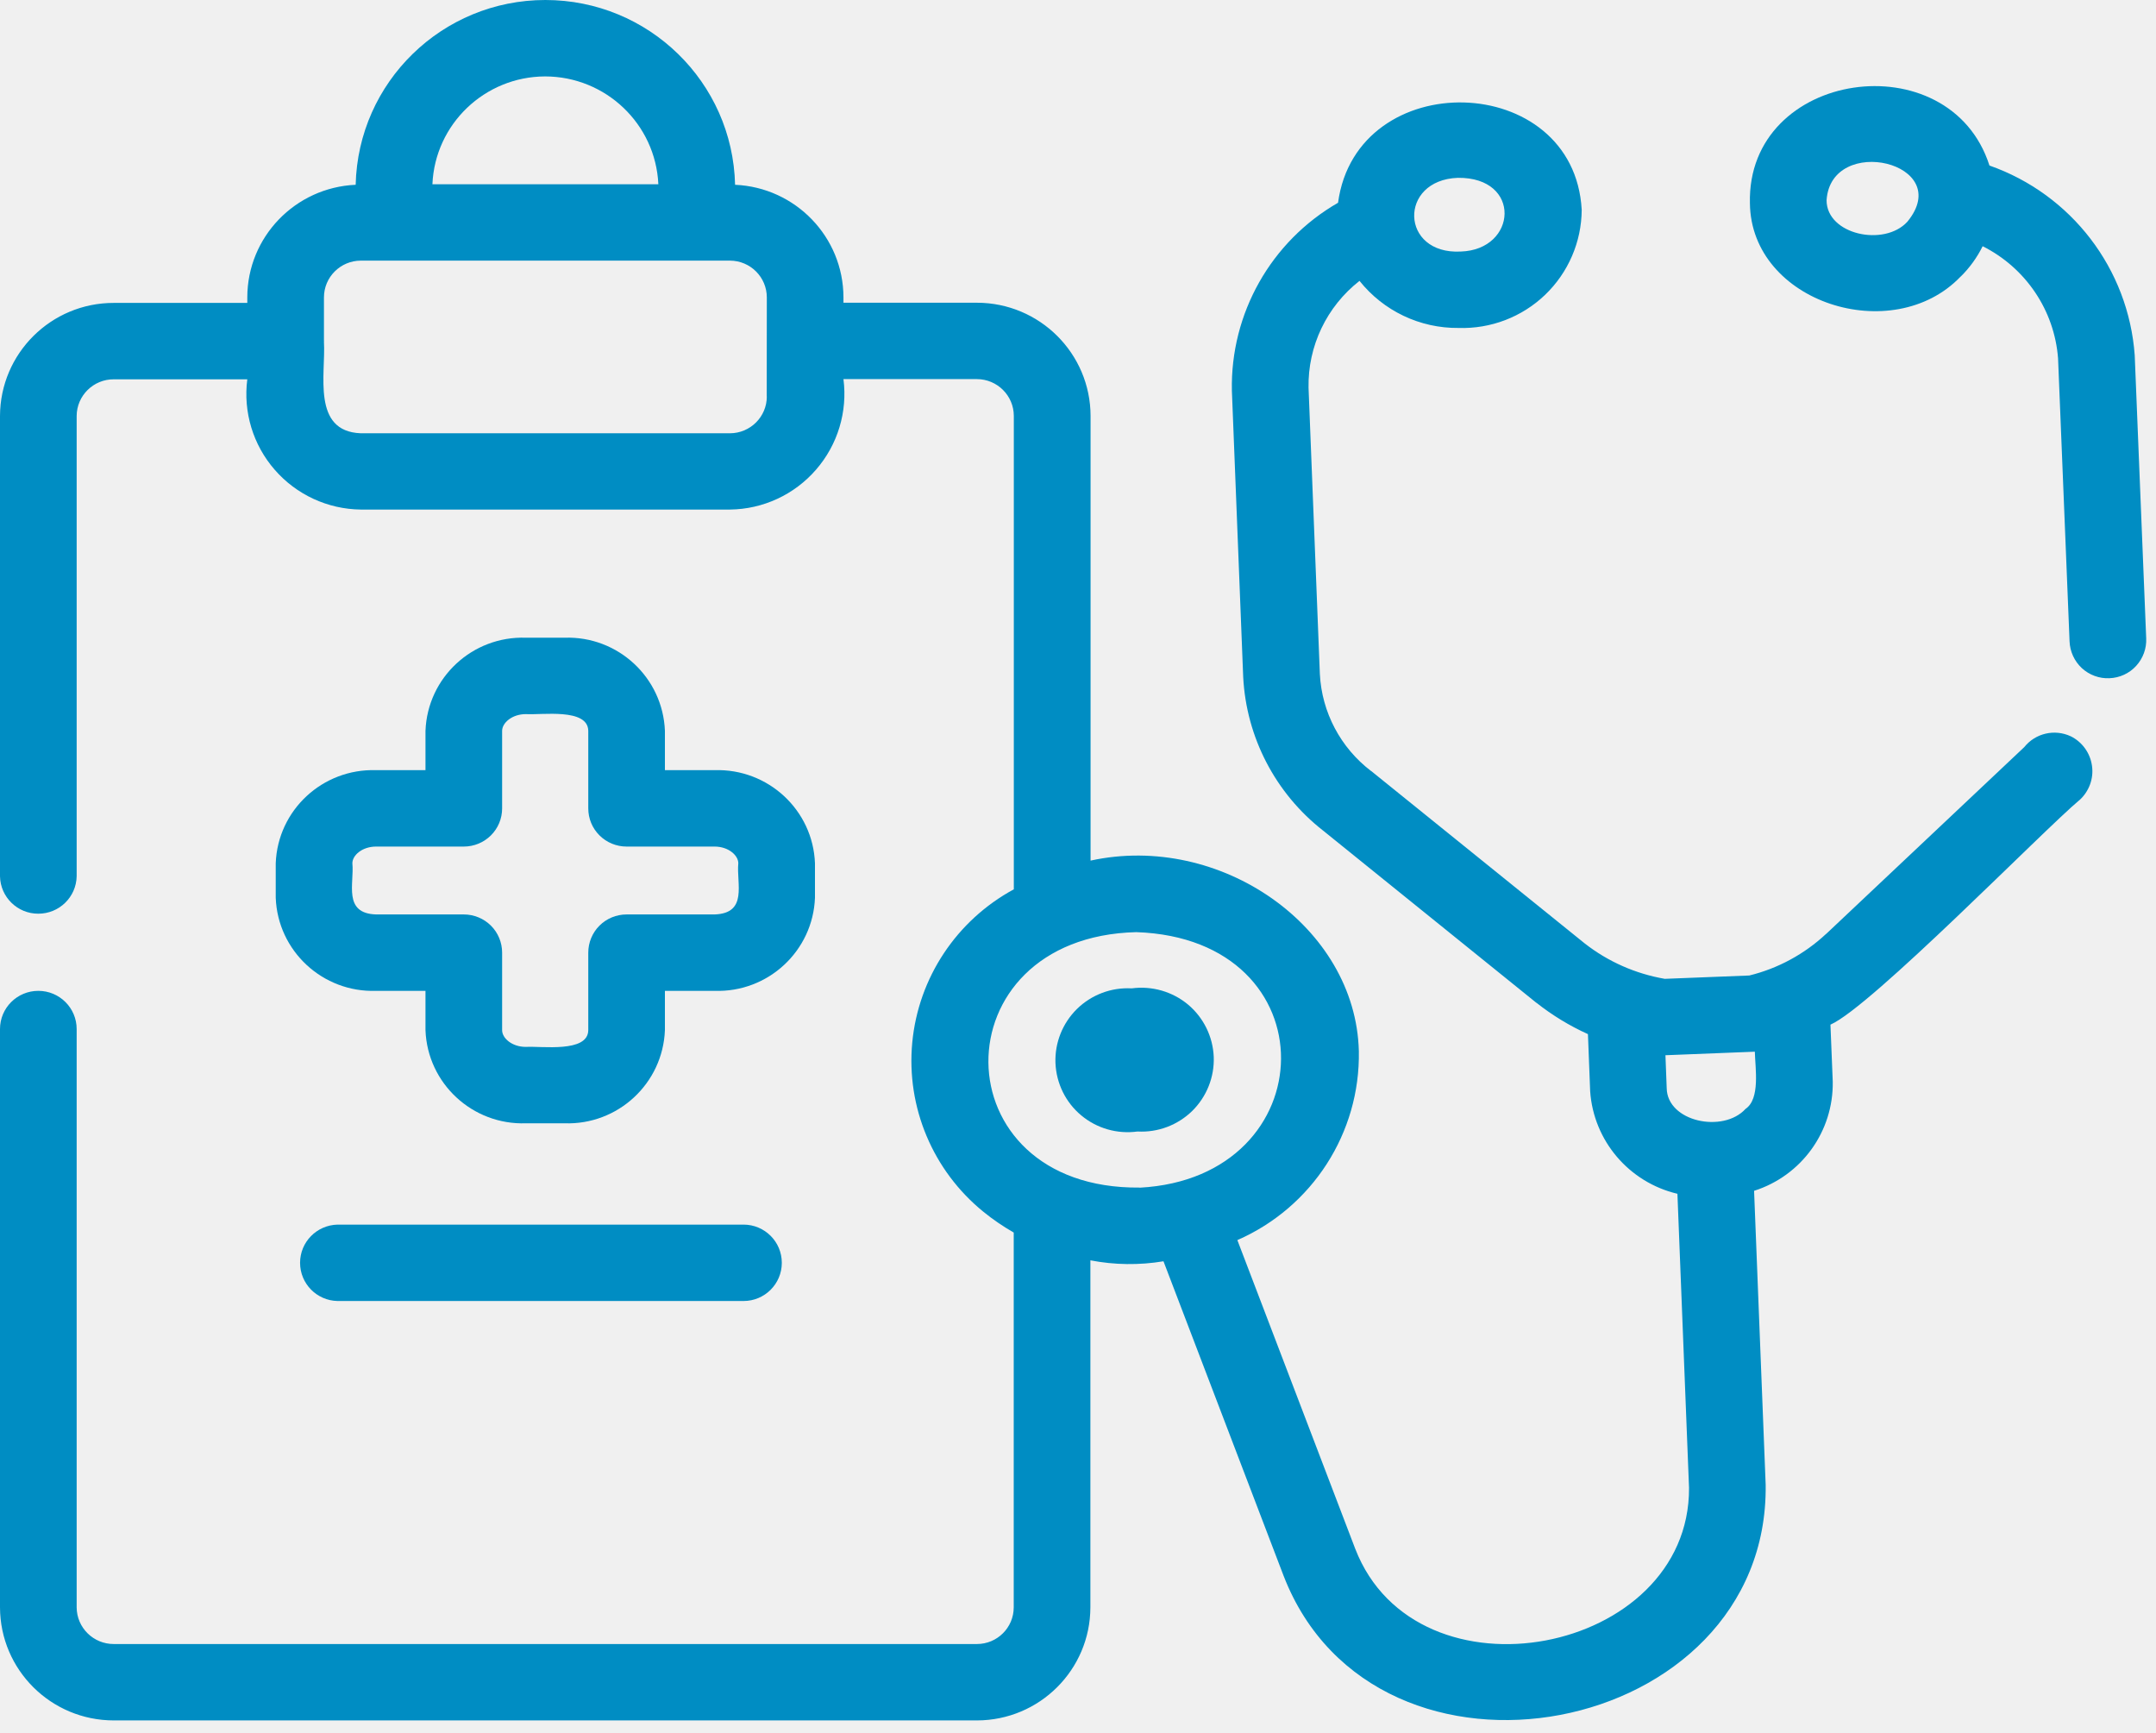
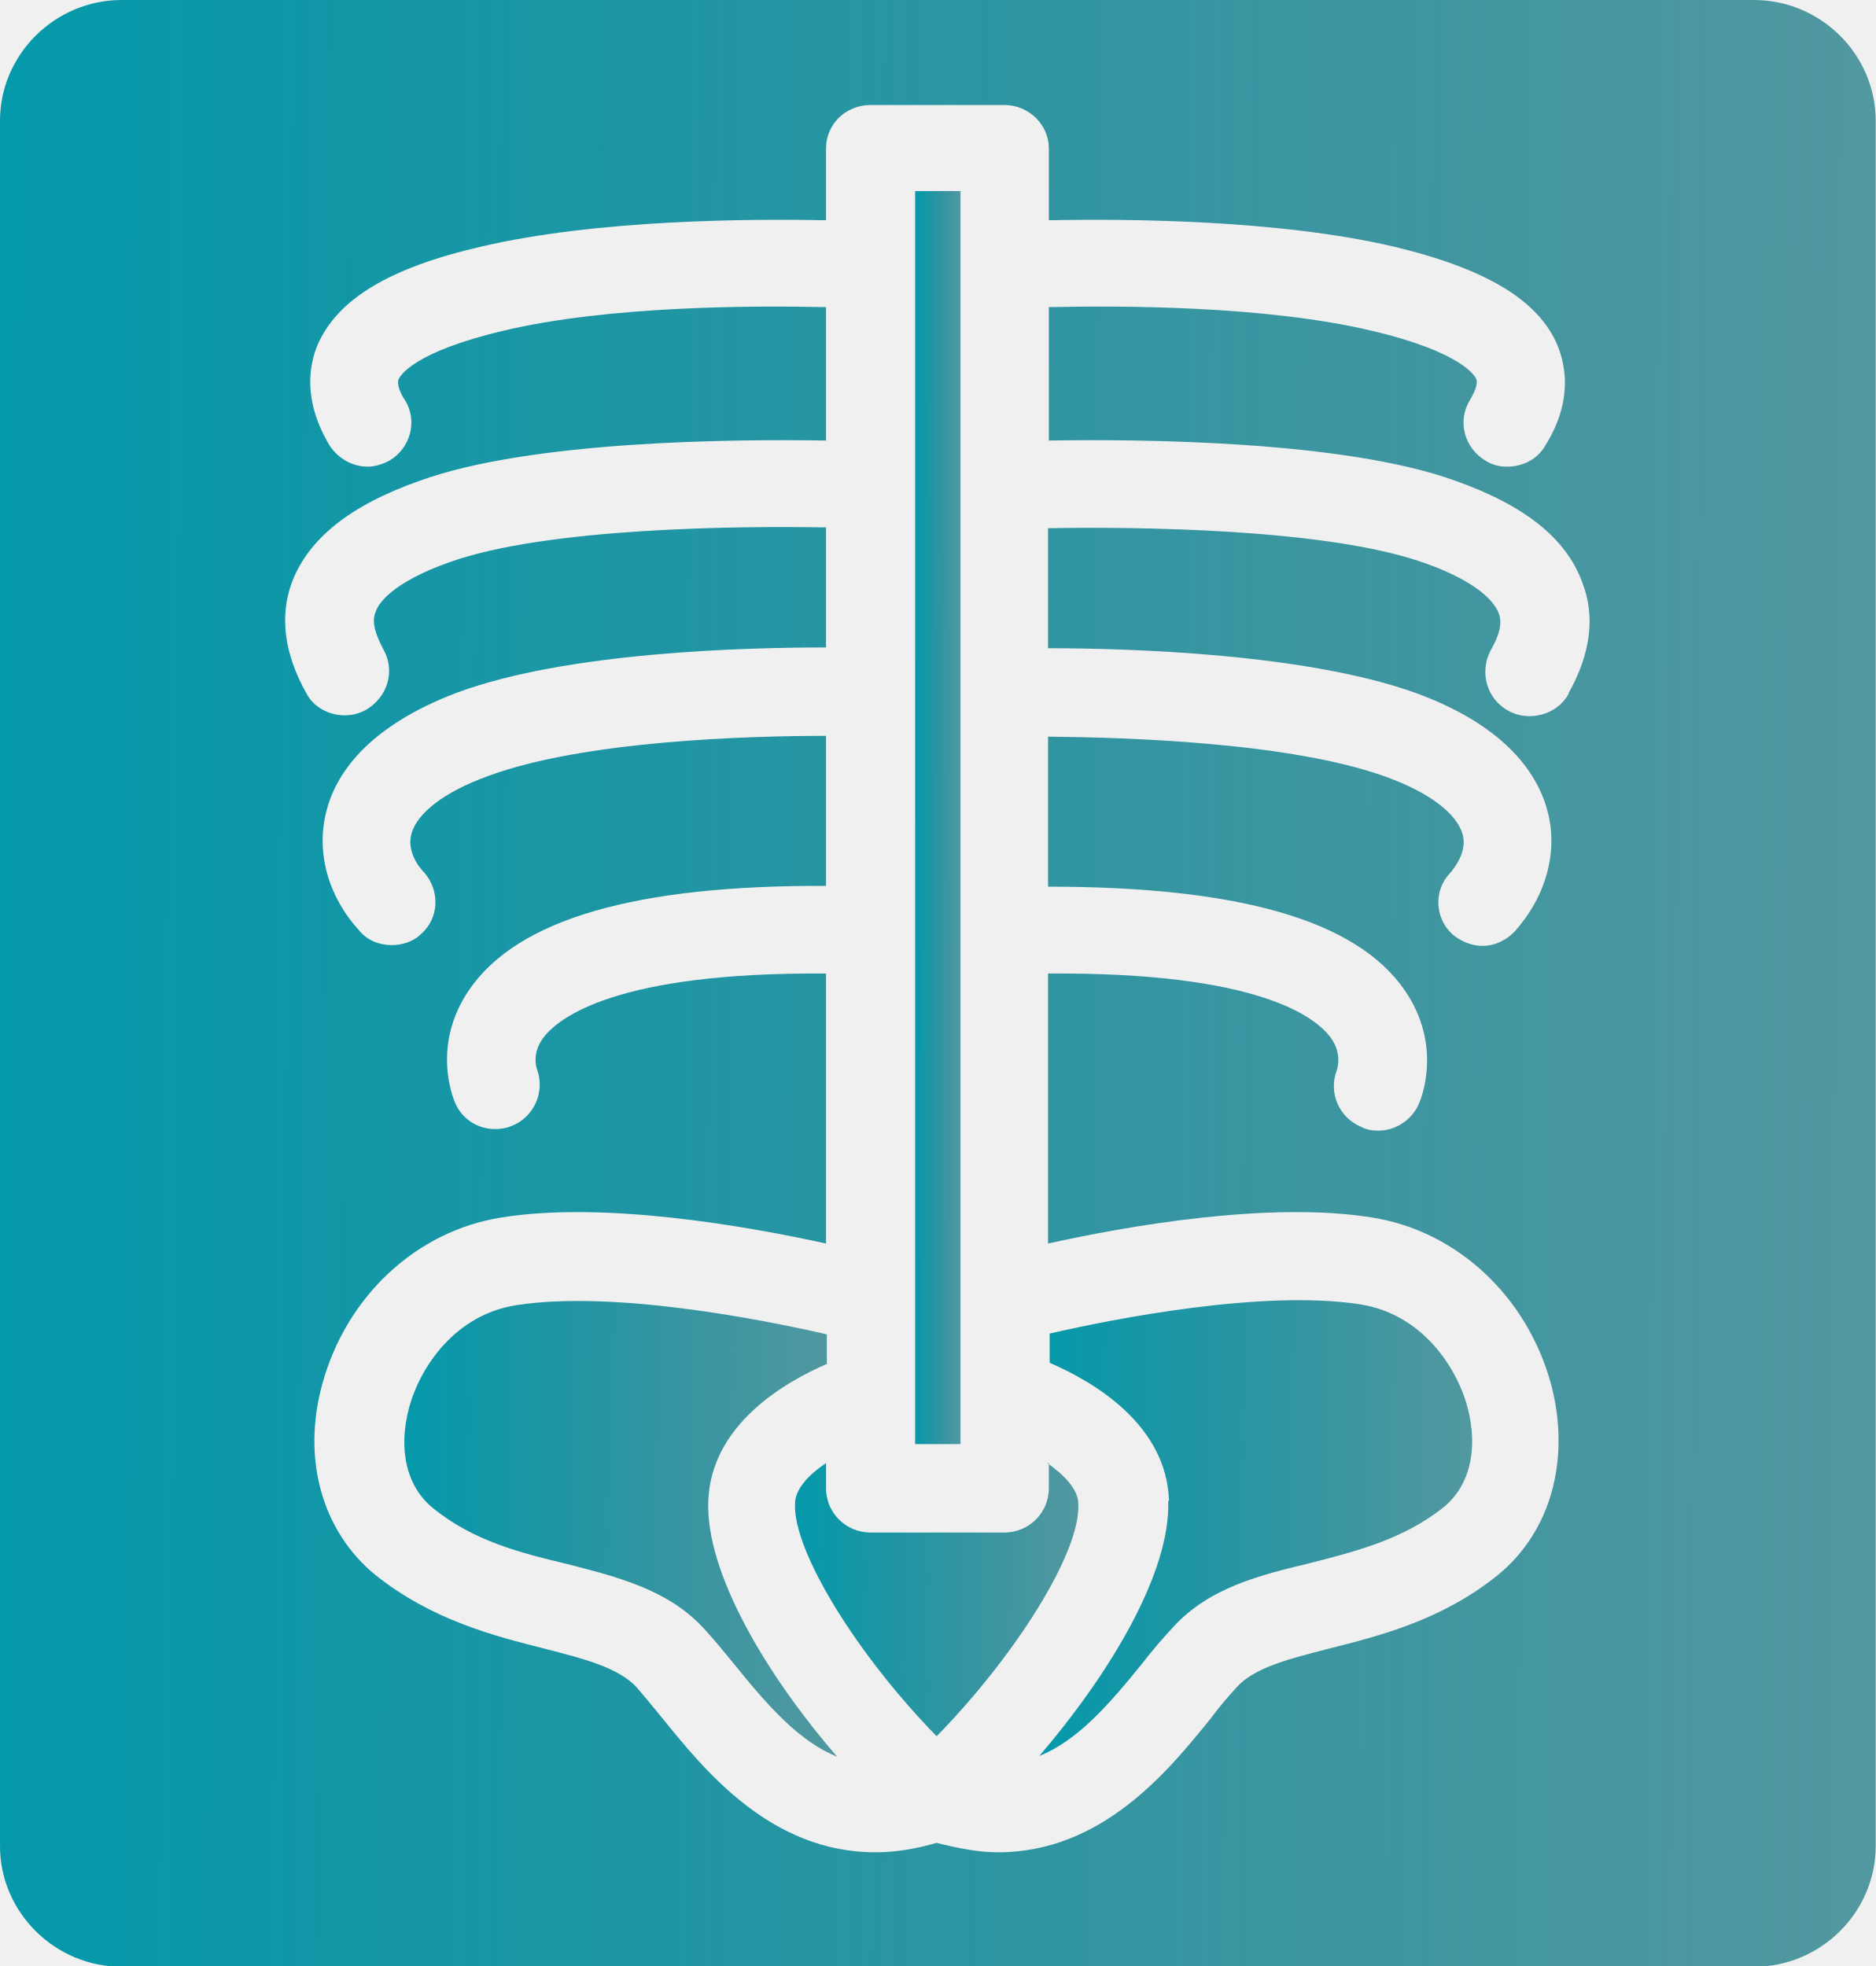
- <svg xmlns="http://www.w3.org/2000/svg" width="117" height="94" viewBox="0 0 117 94" fill="none">
-   <path d="M30.634 34.598H28.539C25.637 34.499 23.199 36.758 23.09 39.649V41.784H20.412C17.51 41.691 15.072 43.944 14.963 46.835V48.706C15.072 51.597 17.51 53.855 20.412 53.757H23.09V55.892C23.199 58.783 25.637 61.041 28.539 60.943H30.639H30.634C33.535 61.041 35.969 58.783 36.083 55.892V53.757H38.777C41.678 53.855 44.117 51.597 44.226 48.706V46.835C44.117 43.944 41.678 41.691 38.777 41.784H36.083V39.649C35.969 36.758 33.535 34.499 30.634 34.598ZM40.066 46.835C39.957 47.934 40.602 49.55 38.777 49.612H34.003C33.452 49.612 32.922 49.83 32.532 50.218C32.142 50.607 31.924 51.136 31.924 51.685V55.892C31.908 57.13 29.381 56.746 28.539 56.798C27.779 56.798 27.249 56.322 27.249 55.892V51.685C27.249 51.136 27.031 50.607 26.641 50.218C26.251 49.83 25.72 49.612 25.169 49.612H20.412C18.597 49.555 19.231 47.934 19.122 46.835C19.122 46.405 19.652 45.929 20.412 45.929H25.169C25.72 45.929 26.251 45.711 26.641 45.322C27.031 44.934 27.249 44.411 27.249 43.856V39.649C27.249 39.224 27.779 38.743 28.539 38.743C29.381 38.8 31.903 38.401 31.924 39.649V43.856C31.924 44.411 32.142 44.934 32.532 45.322C32.922 45.711 33.452 45.929 34.003 45.929H38.777C39.536 45.929 40.066 46.41 40.066 46.835Z" fill="#008DC3" />
-   <path d="M115.845 19.274C115.507 14.586 112.413 10.545 107.962 8.98C105.804 2.234 94.786 3.783 94.963 11.027C95.02 16.42 102.716 18.855 106.397 15.005H106.402C106.886 14.529 107.291 13.969 107.593 13.358C109.933 14.534 111.487 16.839 111.685 19.44L112.309 34.796C112.33 35.345 112.569 35.869 112.974 36.247C113.38 36.62 113.921 36.822 114.472 36.796C115.028 36.775 115.548 36.537 115.922 36.128C116.297 35.718 116.494 35.18 116.468 34.63L115.845 19.274ZM103.506 12.031C102.253 13.399 99.128 12.736 99.123 10.866C99.357 7.239 106.142 8.819 103.506 12.031Z" fill="#008DC3" />
-   <path d="M112.373 39.946C111.495 39.537 110.455 39.78 109.852 40.532L99.104 50.665H99.099C97.929 51.758 96.494 52.541 94.929 52.924L90.343 53.105C88.757 52.831 87.26 52.173 85.991 51.178L74.406 41.827V41.832C72.748 40.568 71.729 38.641 71.625 36.568L71.011 21.041V21.036C70.969 18.777 71.994 16.632 73.777 15.238C75.077 16.87 77.058 17.813 79.148 17.793C80.895 17.849 82.591 17.202 83.849 15.995C85.107 14.787 85.825 13.124 85.835 11.384C85.419 3.825 73.621 3.54 72.612 11C68.968 13.098 66.763 17.01 66.851 21.201L67.465 36.734V36.729C67.631 39.998 69.212 43.039 71.796 45.059L83.381 54.411V54.406C84.239 55.084 85.175 55.654 86.173 56.105L86.293 59.193V59.198C86.475 61.887 88.398 64.146 91.029 64.767L91.659 80.724C91.705 89.775 76.886 92.646 73.544 84.025L67.148 67.28C71.22 65.498 73.819 61.457 73.741 57.032C73.575 50.261 66.202 45.157 59.182 46.691V22.568C59.177 19.174 56.416 16.424 53.01 16.424H45.772V16.133C45.767 12.859 43.172 10.17 39.891 10.025C39.761 4.45 35.191 0 29.596 0C24.001 0 19.431 4.45 19.301 10.025C16.02 10.17 13.425 12.859 13.42 16.133V16.434H6.177C2.772 16.429 0.011 19.174 0 22.568V47.54C0.021 48.669 0.947 49.576 2.08 49.571C3.214 49.571 4.139 48.669 4.16 47.54V22.568C4.165 21.465 5.07 20.573 6.177 20.579H13.42C13.191 22.35 13.732 24.138 14.907 25.485C16.082 26.837 17.783 27.625 19.577 27.645H39.616C41.41 27.625 43.11 26.837 44.285 25.48C45.461 24.128 46.001 22.34 45.772 20.568H53.01C54.118 20.568 55.017 21.465 55.017 22.568V48.249C51.908 49.933 49.839 53.047 49.506 56.559C49.173 60.072 50.624 63.517 53.369 65.745C53.884 66.165 54.435 66.538 55.012 66.87V87.204C55.012 88.303 54.118 89.194 53.015 89.194H6.177C5.07 89.199 4.165 88.308 4.16 87.204V55.829C4.16 54.684 3.229 53.757 2.08 53.757C0.931 53.757 0 54.684 0 55.829V87.204C0.01 90.598 2.771 93.339 6.177 93.339H53.015C56.416 93.334 59.166 90.588 59.172 87.204V68.377C60.482 68.631 61.824 68.647 63.139 68.429L69.654 85.484C74.661 98.431 95.995 94.323 95.818 80.557L95.189 64.606C97.768 63.787 99.504 61.378 99.458 58.679L99.333 55.591C101.532 54.633 110.891 45.038 112.841 43.411H112.846C113.366 42.939 113.626 42.245 113.527 41.551C113.433 40.862 113.002 40.256 112.373 39.945L112.373 39.946ZM79.112 9.648C82.601 9.606 82.336 13.554 79.268 13.647C75.982 13.818 75.878 9.767 79.112 9.648ZM29.581 4.146C32.872 4.151 35.576 6.726 35.727 9.995H23.466C23.607 6.731 26.305 4.156 29.581 4.146ZM41.608 21.512H41.613C41.613 22.611 40.718 23.502 39.616 23.507H19.577C16.904 23.404 17.684 20.285 17.58 18.539C17.585 18.518 17.585 18.497 17.58 18.476V16.135C17.58 15.036 18.474 14.145 19.577 14.14H39.616C40.718 14.145 41.613 15.036 41.613 16.135L41.608 21.512ZM61.844 64.43C50.967 64.534 50.899 50.836 61.662 50.572C72.264 50.929 71.947 63.897 61.849 64.436L61.844 64.43ZM94.726 60.161C93.509 61.493 90.473 60.861 90.447 59.032L90.379 57.25L95.23 57.058C95.251 57.949 95.532 59.617 94.726 60.161Z" fill="#008DC3" />
-   <path d="M61.416 53.622C60.313 53.56 59.237 53.964 58.447 54.736C57.661 55.508 57.235 56.575 57.277 57.674C57.323 58.777 57.828 59.808 58.675 60.513C59.523 61.222 60.63 61.538 61.727 61.388C62.83 61.45 63.906 61.046 64.697 60.274C65.482 59.502 65.908 58.435 65.866 57.337C65.82 56.239 65.315 55.208 64.468 54.498C63.62 53.793 62.513 53.477 61.416 53.622Z" fill="#008DC3" />
-   <path d="M18.322 66.439C17.189 66.465 16.284 67.382 16.284 68.512C16.284 69.641 17.189 70.564 18.322 70.584H40.348C41.497 70.584 42.427 69.657 42.427 68.512C42.427 67.367 41.497 66.439 40.348 66.439H18.322Z" fill="#008DC3" />
+ <svg xmlns="http://www.w3.org/2000/svg" width="62" height="65" viewBox="0 0 62 65" fill="none">
+   <g clip-path="url(#clip0_6468_809)">
+     <path d="M34.669 48.372V49.207C34.669 50.016 34.012 50.669 33.196 50.669H28.777C27.962 50.669 27.304 50.016 27.304 49.207V48.372C26.726 48.763 26.278 49.233 26.278 49.729C26.226 51.321 28.356 54.741 30.96 57.404C33.565 54.741 35.722 51.321 35.643 49.729C35.643 49.233 35.169 48.763 34.617 48.372H34.669Z" fill="url(#paint0_linear_6468_809)" />
+     <path d="M31.749 6.317H30.25V47.745H31.749V6.317Z" fill="url(#paint1_linear_6468_809)" />
+     <path d="M27.331 45.082V44.117C25.174 43.62 20.255 42.655 17.072 43.151C15.046 43.464 13.889 45.187 13.521 46.544C13.152 47.928 13.442 49.155 14.31 49.859C15.651 50.956 17.23 51.347 18.755 51.713C20.386 52.131 22.07 52.548 23.253 53.827C23.569 54.167 23.911 54.584 24.253 55.002C25.41 56.438 26.436 57.586 27.673 58.082C25.279 55.315 23.332 51.974 23.411 49.651C23.49 47.118 25.91 45.709 27.357 45.082H27.331Z" fill="url(#paint2_linear_6468_809)" />
+     <path d="M57.975 0H4.025C1.815 0 0 1.801 0 3.994V61.032C0 63.225 1.815 65.026 4.025 65.026H57.975C60.185 65.026 62 63.225 62 61.032V3.994C62 1.801 60.185 0 57.975 0ZM51.846 22.946C51.583 23.416 51.084 23.677 50.557 23.677C50.321 23.677 50.084 23.625 49.847 23.494C49.137 23.102 48.9 22.215 49.269 21.51C49.584 20.962 49.663 20.57 49.532 20.257C49.426 19.996 49.005 19.291 47.085 18.613C43.876 17.464 37.458 17.412 34.643 17.464V21.432C37.379 21.432 43.218 21.614 46.822 22.92C49.874 24.042 50.873 25.687 51.163 26.861C51.505 28.193 51.084 29.655 50.084 30.777C49.795 31.09 49.4 31.273 49.005 31.273C48.664 31.273 48.322 31.143 48.032 30.908C47.427 30.386 47.375 29.446 47.927 28.872C48.059 28.715 48.506 28.167 48.348 27.592C48.164 26.914 47.269 26.209 45.823 25.687C42.666 24.538 37.221 24.381 34.643 24.355V29.315C40.93 29.315 44.823 30.412 46.428 32.735C47.69 34.562 46.98 36.311 46.901 36.494C46.664 37.042 46.112 37.382 45.56 37.382C45.376 37.382 45.165 37.355 44.981 37.251C44.244 36.938 43.902 36.102 44.192 35.371C44.218 35.267 44.35 34.797 43.981 34.301C43.481 33.623 41.588 32.135 34.643 32.187V41.114C37.221 40.54 41.956 39.705 45.349 40.253C48.164 40.697 50.479 42.864 51.268 45.761C51.925 48.241 51.268 50.643 49.505 52.078C47.664 53.566 45.586 54.088 43.929 54.506C42.614 54.845 41.456 55.133 40.877 55.785C40.588 56.098 40.299 56.438 40.009 56.829C38.615 58.552 36.432 61.241 32.986 61.241C32.355 61.241 31.671 61.11 30.96 60.928C30.25 61.137 29.566 61.241 28.935 61.241C25.489 61.241 23.306 58.552 21.912 56.829C21.596 56.438 21.307 56.098 21.044 55.785C20.439 55.133 19.308 54.845 17.992 54.506C16.335 54.088 14.283 53.566 12.416 52.078C10.653 50.643 9.969 48.241 10.653 45.761C11.443 42.864 13.757 40.697 16.572 40.253C19.965 39.705 24.7 40.54 27.304 41.114V32.187C20.36 32.135 18.466 33.649 17.966 34.301C17.572 34.823 17.729 35.293 17.756 35.371C18.019 36.102 17.65 36.938 16.914 37.225C16.73 37.303 16.546 37.329 16.361 37.329C15.809 37.329 15.283 37.016 15.046 36.468C14.967 36.285 14.257 34.536 15.52 32.709C17.124 30.386 21.017 29.263 27.304 29.289V24.329C24.726 24.329 19.281 24.486 16.125 25.661C14.678 26.183 13.784 26.888 13.6 27.566C13.442 28.141 13.836 28.663 14.02 28.845C14.546 29.446 14.52 30.359 13.915 30.881C13.652 31.143 13.284 31.247 12.942 31.247C12.547 31.247 12.126 31.09 11.863 30.751C10.838 29.628 10.443 28.167 10.785 26.835C11.074 25.661 12.074 24.042 15.125 22.894C18.729 21.562 24.569 21.406 27.304 21.406V17.438C24.49 17.386 18.071 17.438 14.862 18.586C12.942 19.265 12.495 19.97 12.416 20.231C12.284 20.544 12.389 20.936 12.679 21.484C13.073 22.189 12.81 23.05 12.1 23.468C11.863 23.598 11.627 23.651 11.39 23.651C10.89 23.651 10.364 23.39 10.127 22.92C9.391 21.614 9.233 20.361 9.654 19.239C10.206 17.803 11.574 16.707 13.863 15.898C17.519 14.566 24.279 14.514 27.304 14.566V10.155C24.963 10.102 20.123 10.102 16.625 10.938C13.652 11.643 13.231 12.426 13.179 12.53C13.1 12.713 13.258 13.052 13.389 13.235C13.81 13.914 13.573 14.801 12.889 15.219C12.652 15.349 12.389 15.428 12.153 15.428C11.653 15.428 11.18 15.167 10.89 14.723C10.022 13.261 10.206 12.113 10.495 11.408C11.153 9.894 12.863 8.849 15.941 8.145C19.755 7.257 24.805 7.231 27.304 7.283V4.908C27.304 4.098 27.962 3.472 28.777 3.472H33.196C34.012 3.472 34.669 4.125 34.669 4.908V7.283C37.168 7.231 42.219 7.257 46.033 8.145C49.111 8.876 50.847 9.92 51.478 11.408C51.767 12.113 51.978 13.287 51.084 14.723C50.821 15.193 50.321 15.428 49.821 15.428C49.558 15.428 49.321 15.376 49.084 15.219C48.401 14.801 48.164 13.914 48.585 13.235C48.69 13.052 48.874 12.713 48.795 12.53C48.769 12.452 48.348 11.643 45.349 10.938C41.851 10.102 37.011 10.102 34.669 10.155V14.566C37.694 14.514 44.455 14.566 48.111 15.898C50.4 16.707 51.767 17.803 52.294 19.239C52.741 20.361 52.583 21.614 51.846 22.92V22.946Z" fill="url(#paint3_linear_6468_809)" />
+     <path d="M38.615 49.624C38.694 51.974 36.721 55.289 34.353 58.056C35.59 57.56 36.616 56.412 37.773 54.976C38.115 54.532 38.457 54.141 38.773 53.801C39.956 52.496 41.64 52.078 43.271 51.687C44.797 51.295 46.375 50.904 47.716 49.833C48.584 49.129 48.874 47.902 48.505 46.518C48.137 45.161 46.98 43.438 44.954 43.124C41.771 42.629 36.852 43.594 34.696 44.09V45.056C36.142 45.683 38.562 47.092 38.641 49.624H38.615Z" fill="url(#paint4_linear_6468_809)" />
+   </g>
+   <defs>
+     <linearGradient id="paint0_linear_6468_809" x1="26.277" y1="52.888" x2="37.759" y2="52.971" gradientUnits="userSpaceOnUse">
+       <stop stop-color="#0499AB" />
+       <stop offset="1" stop-color="#06646F" stop-opacity="0.6" />
+     </linearGradient>
+     <linearGradient id="paint1_linear_6468_809" x1="30.25" y1="27.031" x2="32.088" y2="27.032" gradientUnits="userSpaceOnUse">
+       <stop stop-color="#0499AB" />
+       <stop offset="1" stop-color="#06646F" stop-opacity="0.6" />
+     </linearGradient>
+     <linearGradient id="paint2_linear_6468_809" x1="13.364" y1="50.548" x2="30.902" y2="50.664" gradientUnits="userSpaceOnUse">
+       <stop stop-color="#0499AB" />
+       <stop offset="1" stop-color="#06646F" stop-opacity="0.6" />
+     </linearGradient>
+     <linearGradient id="paint3_linear_6468_809" x1="0" y1="32.513" x2="75.992" y2="33.021" gradientUnits="userSpaceOnUse">
+       <stop stop-color="#0499AB" />
+       <stop offset="1" stop-color="#06646F" stop-opacity="0.6" />
+     </linearGradient>
+     <linearGradient id="paint4_linear_6468_809" x1="34.353" y1="50.522" x2="51.891" y2="50.638" gradientUnits="userSpaceOnUse">
+       <stop stop-color="#0499AB" />
+       <stop offset="1" stop-color="#06646F" stop-opacity="0.6" />
+     </linearGradient>
+     <clipPath id="clip0_6468_809">
+       <rect width="62" height="65" fill="white" />
+     </clipPath>
+   </defs>
</svg>
